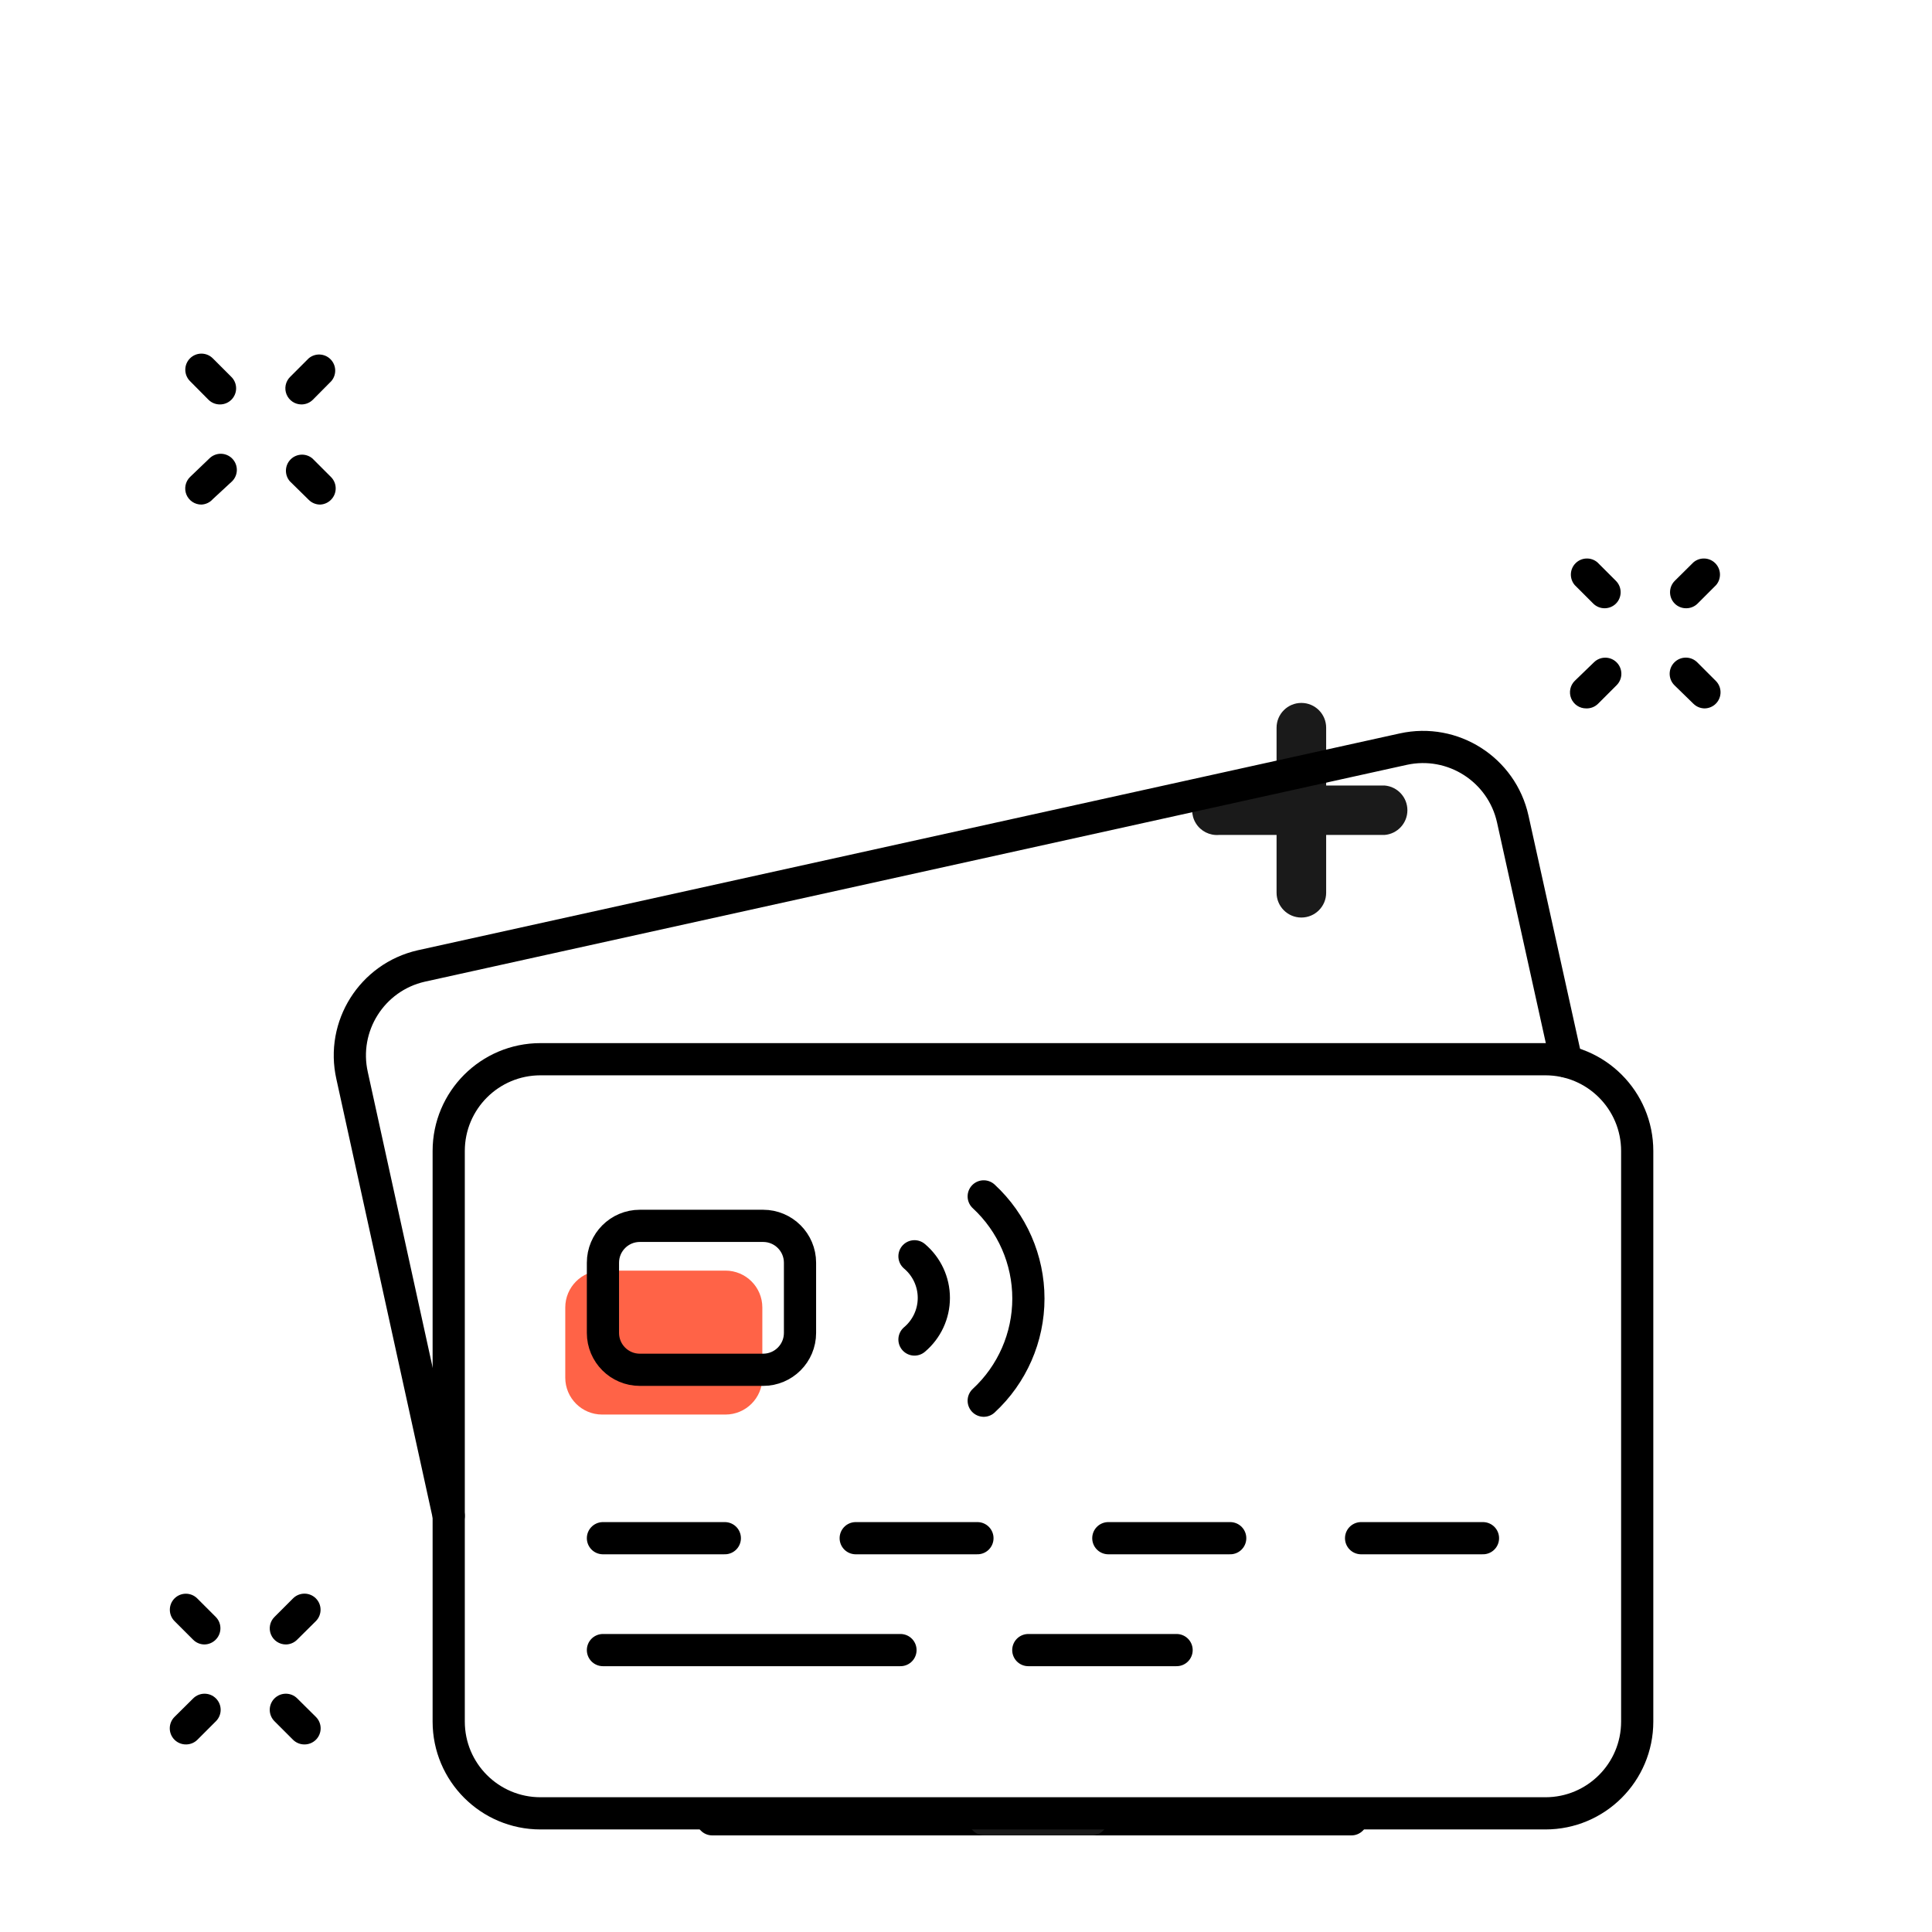
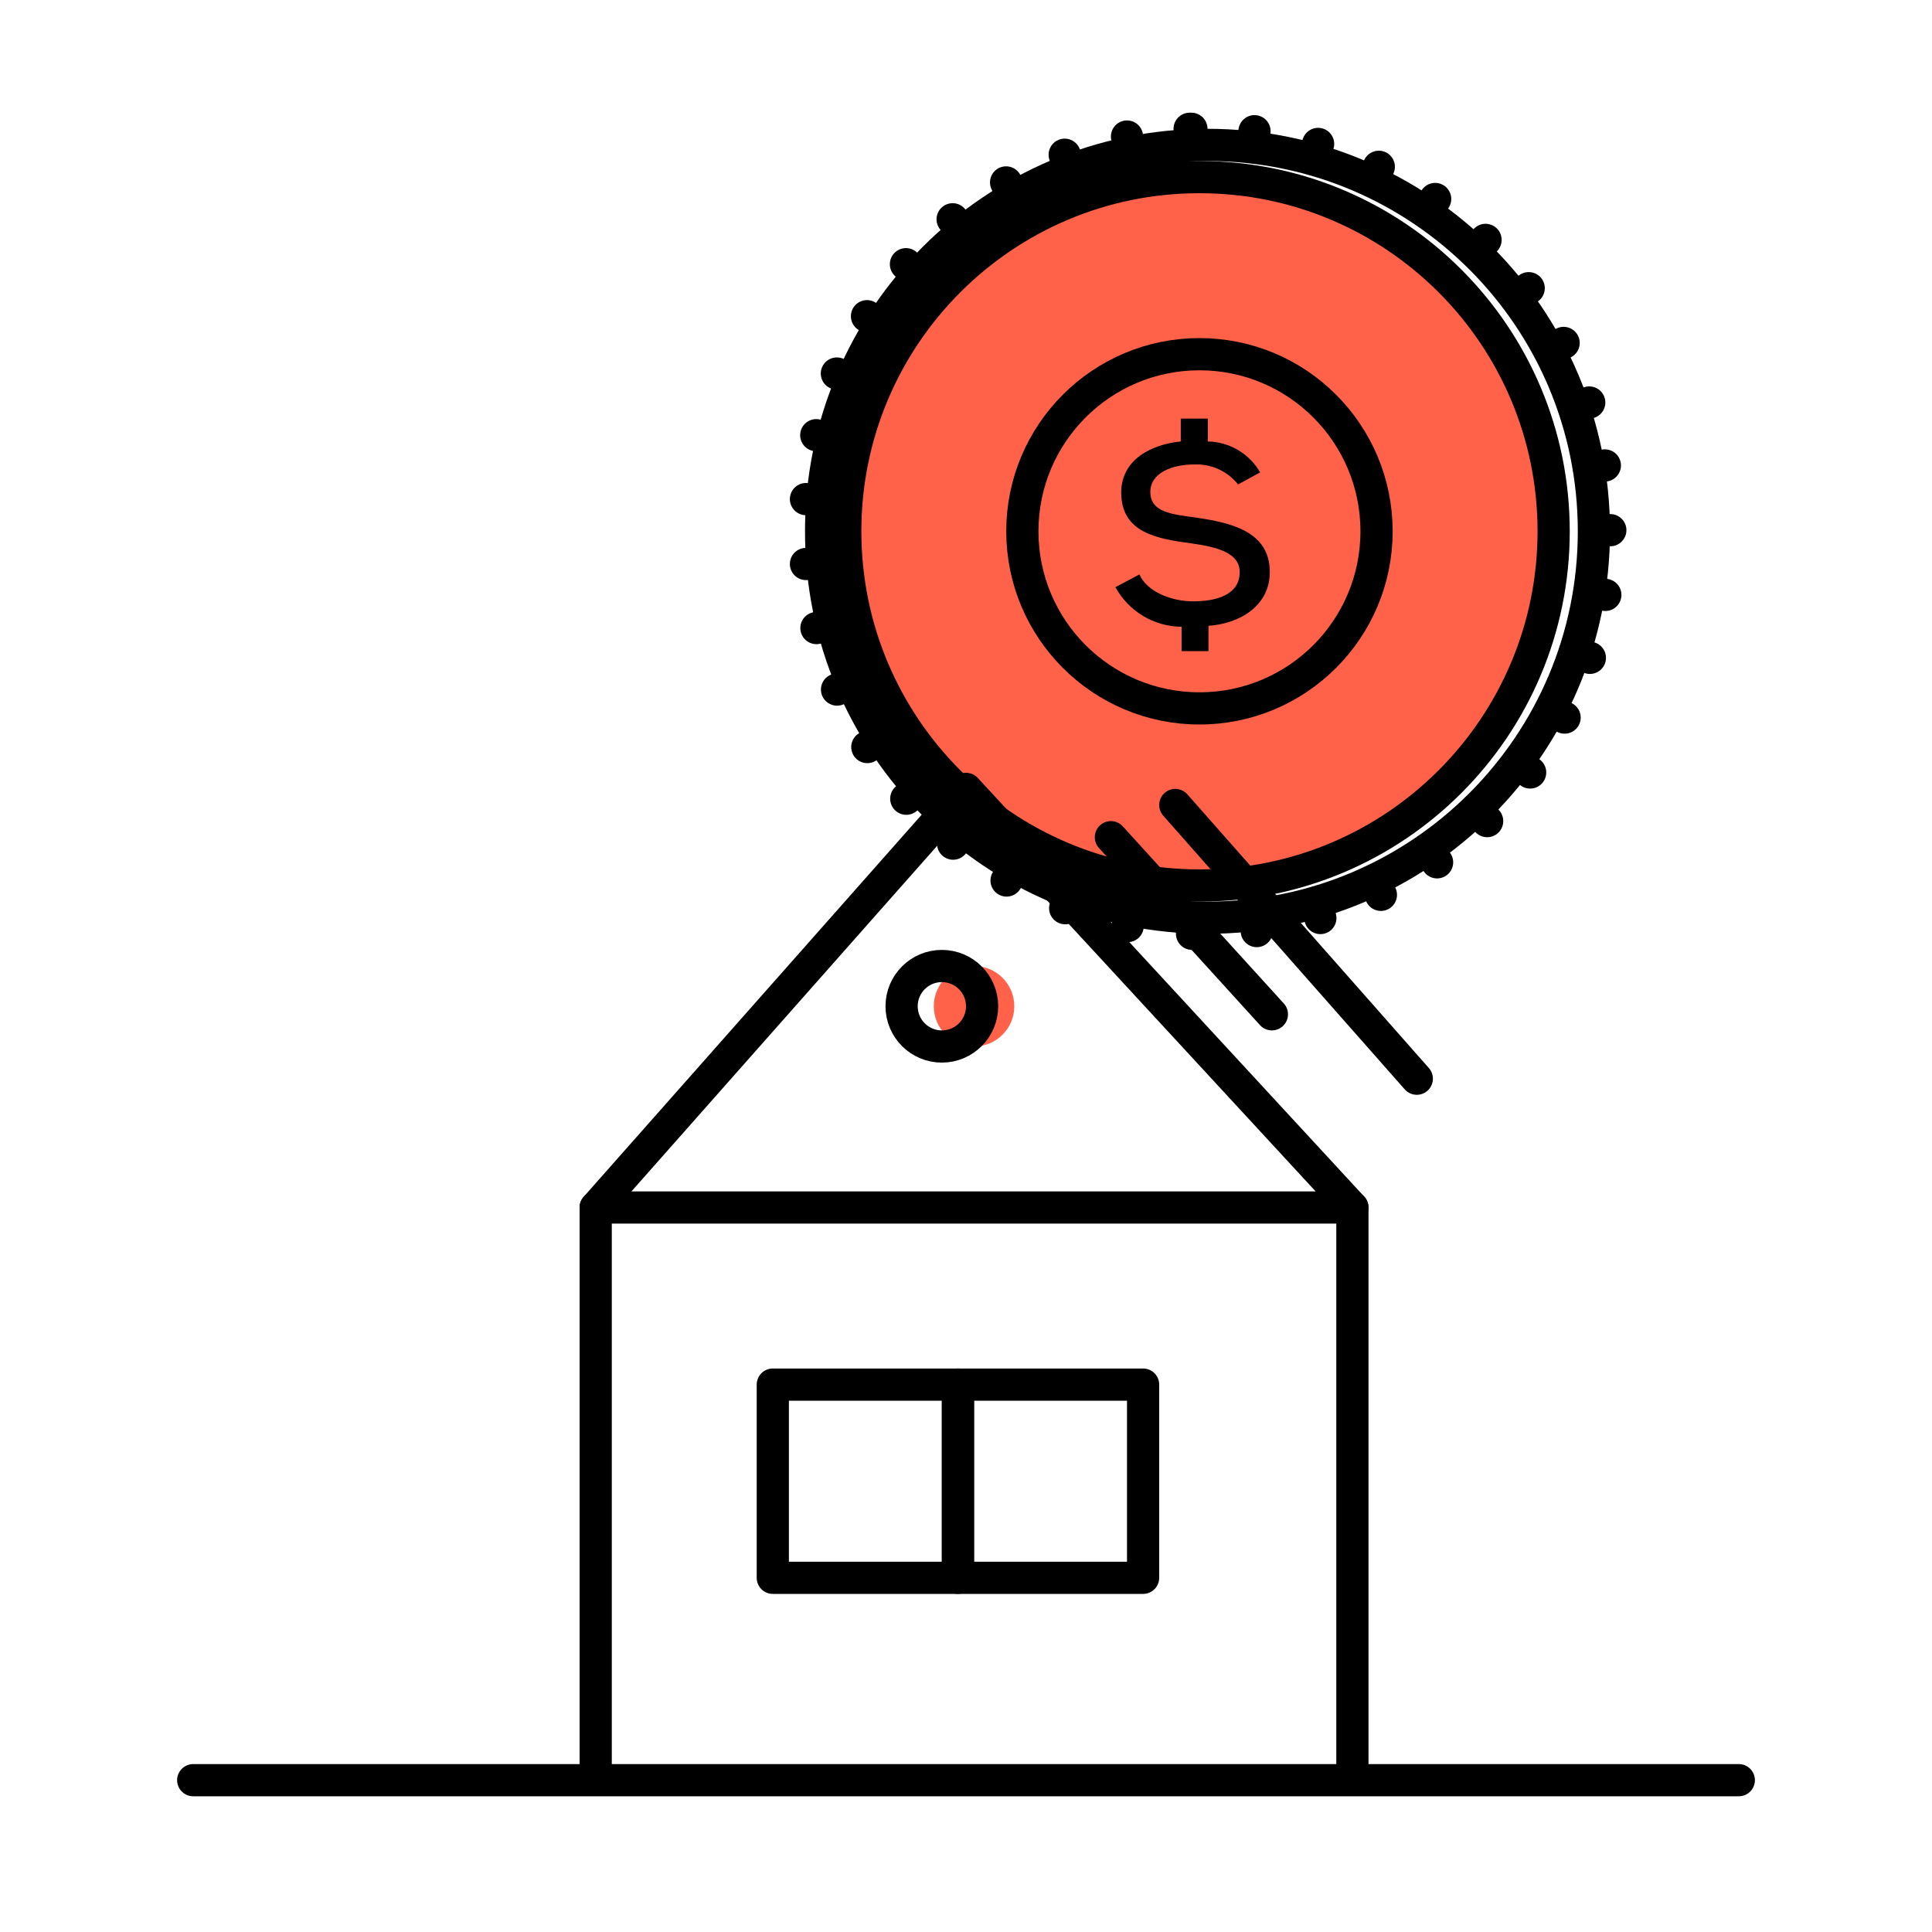
<svg xmlns="http://www.w3.org/2000/svg" viewBox="0 0 120 120">
-   <rect x="35.11" y="78.92" width="12.24" height="8.94" rx="2.29" style="fill:tomato" />
-   <path d="M83.94,114H44.24a1,1,0,0,1,0-2h39.7a1,1,0,0,1,0,2Z" />
-   <path d="M75.71,51.86h3.58v3.59a1.54,1.54,0,0,0,3.08,0V51.86H86a1.54,1.54,0,0,0,0-3.07H82.37V45.2a1.54,1.54,0,0,0-3.08,0v3.59H75.71a1.54,1.54,0,1,0,0,3.07Z" style="fill:#1a1a1a" />
-   <path d="M67.81,112H61.14a1,1,0,1,0,0,2h6.67a1,1,0,0,0,0-2Z" style="fill:#1a1a1a" />
-   <path d="M12.51,31.34a1,1,0,0,1-.71-1.71L13,28.48a1,1,0,0,1,1.42,0,1,1,0,0,1,0,1.41L13.22,31A1,1,0,0,1,12.51,31.34Z" />
-   <path d="M18.72,25.12a1,1,0,0,1-.7-1.71l1.15-1.15a1,1,0,0,1,1.41,1.41l-1.15,1.16A1,1,0,0,1,18.72,25.12Z" />
-   <path d="M19.88,31.34a1,1,0,0,1-.71-.3L18,29.89a1,1,0,0,1,1.41-1.41l1.15,1.15a1,1,0,0,1,0,1.41A1,1,0,0,1,19.88,31.34Z" />
-   <path d="M13.66,25.12a1,1,0,0,1-.71-.29L11.8,23.67a1,1,0,0,1,0-1.41,1,1,0,0,1,1.42,0l1.15,1.15a1,1,0,0,1,0,1.42A1,1,0,0,1,13.66,25.12Z" />
-   <path d="M98.52,44a1,1,0,0,1-.71-1.71L99,41.14a1,1,0,0,1,1.41,0,1,1,0,0,1,0,1.42l-1.15,1.15A1,1,0,0,1,98.52,44Z" />
-   <path d="M104.73,37.78a1,1,0,0,1-.71-.29,1,1,0,0,1,0-1.41l1.16-1.15a1,1,0,0,1,1.41,1.41l-1.15,1.15A1,1,0,0,1,104.73,37.78Z" />
-   <path d="M105.88,44a1,1,0,0,1-.7-.29L104,42.56a1,1,0,1,1,1.42-1.42l1.15,1.15a1,1,0,0,1,0,1.42A1,1,0,0,1,105.88,44Z" />
-   <path d="M99.67,37.78a1,1,0,0,1-.71-.29l-1.15-1.15a1,1,0,0,1,1.41-1.41l1.15,1.15a1,1,0,0,1,0,1.41A1,1,0,0,1,99.67,37.78Z" />
-   <path d="M11.54,108.35a1,1,0,0,1-.7-.29,1,1,0,0,1,0-1.42L12,105.49a1,1,0,0,1,1.41,0,1,1,0,0,1,0,1.42l-1.15,1.15A1,1,0,0,1,11.54,108.35Z" />
-   <path d="M17.76,102.14a1,1,0,0,1-.71-1.71l1.15-1.15a1,1,0,0,1,1.42,0,1,1,0,0,1,0,1.41l-1.16,1.15A1,1,0,0,1,17.76,102.14Z" />
-   <path d="M18.91,108.35a1,1,0,0,1-.71-.29l-1.15-1.15a1,1,0,0,1,0-1.42,1,1,0,0,1,1.41,0l1.16,1.15a1,1,0,0,1,0,1.42A1,1,0,0,1,18.91,108.35Z" />
-   <path d="M12.69,102.14a1,1,0,0,1-.7-.3l-1.15-1.15a1,1,0,0,1,0-1.41,1,1,0,0,1,1.41,0l1.15,1.15a1,1,0,0,1,0,1.41A1,1,0,0,1,12.69,102.14Z" />
-   <rect x="27.87" y="65.79" width="73.82" height="46.84" rx="5.7" style="fill:none;stroke:#000;stroke-linecap:round;stroke-linejoin:round;stroke-width:2px" />
-   <line x1="37.45" y1="95.54" x2="45.02" y2="95.54" style="fill:none;stroke:#000;stroke-linecap:round;stroke-linejoin:round;stroke-width:2px" />
-   <rect x="37.45" y="76.14" width="12.24" height="8.94" rx="2.29" style="fill:none;stroke:#000;stroke-linecap:round;stroke-linejoin:round;stroke-width:2px" />
-   <line x1="53.15" y1="95.54" x2="60.71" y2="95.54" style="fill:none;stroke:#000;stroke-linecap:round;stroke-linejoin:round;stroke-width:2px" />
-   <line x1="68.84" y1="95.54" x2="76.41" y2="95.54" style="fill:none;stroke:#000;stroke-linecap:round;stroke-linejoin:round;stroke-width:2px" />
-   <line x1="84.54" y1="95.54" x2="92.11" y2="95.54" style="fill:none;stroke:#000;stroke-linecap:round;stroke-linejoin:round;stroke-width:2px" />
-   <line x1="37.45" y1="102.49" x2="55.93" y2="102.49" style="fill:none;stroke:#000;stroke-linecap:round;stroke-linejoin:round;stroke-width:2px" />
-   <line x1="63.87" y1="102.49" x2="73.08" y2="102.49" style="fill:none;stroke:#000;stroke-linecap:round;stroke-linejoin:round;stroke-width:2px" />
-   <path d="M56.8,83.2a3.38,3.38,0,0,0,0-5.17" style="fill:none;stroke:#000;stroke-linecap:round;stroke-linejoin:round;stroke-width:2px" />
-   <path d="M61.1,87a8.64,8.64,0,0,0,0-12.69" style="fill:none;stroke:#000;stroke-linecap:round;stroke-linejoin:round;stroke-width:2px" />
-   <path d="M27.87,94.15l-6-27.34A5.7,5.7,0,0,1,26.16,60l61-13.47a5.71,5.71,0,0,1,6.8,4.34l3.33,15.06" style="fill:none;stroke:#000;stroke-linecap:round;stroke-linejoin:round;stroke-width:2px" />
+   <circle cx="75" cy="33" r="22" style="fill:#ff6248" />
+   <circle cx="74.5" cy="33" r="22" style="fill:none;stroke:#000;stroke-linecap:round;stroke-linejoin:round;stroke-width:2px" />
+   <circle cx="75" cy="33" r="24" style="fill:none;stroke:#000;stroke-linecap:round;stroke-linejoin:round;stroke-width:2px" />
+   <polyline points="37 110 37 75 84 75 84 110" style="fill:none;stroke:#000;stroke-linecap:round;stroke-linejoin:round;stroke-width:2px" />
+   <polyline points="37 75 60 49 84 75" style="fill:none;stroke:#000;stroke-linecap:round;stroke-linejoin:round;stroke-width:2px" />
+   <line x1="69" y1="52" x2="79" y2="63" style="fill:none;stroke:#000;stroke-linecap:round;stroke-linejoin:round;stroke-width:2px" />
+   <line x1="73" y1="50" x2="88" y2="67" style="fill:none;stroke:#000;stroke-linecap:round;stroke-linejoin:round;stroke-width:2px" />
+   <rect x="48" y="86" width="11.5" height="12" style="fill:none;stroke:#000;stroke-linecap:round;stroke-linejoin:round;stroke-width:2px" />
+   <rect x="59.5" y="86" width="11.5" height="12" style="fill:none;stroke:#000;stroke-linecap:round;stroke-linejoin:round;stroke-width:2px" />
+   <circle cx="60.5" cy="62.5" r="2.5" style="fill:#ff6248" />
+   <circle cx="58.5" cy="62.5" r="2.5" style="fill:none;stroke:#000;stroke-linecap:round;stroke-linejoin:round;stroke-width:2px" />
+   <circle cx="74.5" cy="33" r="11" style="fill:none;stroke:#000;stroke-linecap:round;stroke-linejoin:round;stroke-width:2px" />
+   <line x1="108" y1="110.57" x2="12" y2="110.57" style="fill:none;stroke:#000;stroke-linecap:round;stroke-linejoin:round;stroke-width:2px" />
+   <path d="M76.9,30.09a3.29,3.29,0,0,0-2.74-1.24c-1.31,0-2.73.5-2.71,1.73s1.31,1.36,2.77,1.56c2.25.32,4.65.87,4.65,3.39,0,2.12-1.89,3.21-3.81,3.34v1.57H73.39V38.93a4.73,4.73,0,0,1-4.11-2.46l1.49-.79c.49,1.09,2,1.67,3.34,1.67S77,37,77,35.53c0-1.2-1.43-1.56-3-1.78-2.19-.29-4.35-.68-4.36-3.15,0-2.07,1.89-3,3.7-3.18V26h1.68v1.42a3.84,3.84,0,0,1,3.25,1.92Z" />
+   <line x1="74" y1="9" x2="74" y2="8" style="fill:none;stroke:#000;stroke-linecap:round;stroke-linejoin:round;stroke-width:2px" />
+   <line x1="70.16" y1="9.47" x2="70" y2="8.48" style="fill:none;stroke:#000;stroke-linecap:round;stroke-linejoin:round;stroke-width:2px" />
+   <line x1="66.45" y1="10.55" x2="66.13" y2="9.61" style="fill:none;stroke:#000;stroke-linecap:round;stroke-linejoin:round;stroke-width:2px" />
+   <line x1="62.95" y1="12.22" x2="62.49" y2="11.33" style="fill:none;stroke:#000;stroke-linecap:round;stroke-linejoin:round;stroke-width:2px" />
+   <line x1="59.77" y1="14.42" x2="59.17" y2="13.62" style="fill:none;stroke:#000;stroke-linecap:round;stroke-linejoin:round;stroke-width:2px" />
+   <line x1="56.99" y1="17.11" x2="56.27" y2="16.41" style="fill:none;stroke:#000;stroke-linecap:round;stroke-linejoin:round;stroke-width:2px" />
+   <line x1="54.67" y1="20.2" x2="53.85" y2="19.64" style="fill:none;stroke:#000;stroke-linecap:round;stroke-linejoin:round;stroke-width:2px" />
+   <line x1="52.88" y1="23.63" x2="51.98" y2="23.2" style="fill:none;stroke:#000;stroke-linecap:round;stroke-linejoin:round;stroke-width:2px" />
+   <line x1="51.66" y1="27.3" x2="50.7" y2="27.03" style="fill:none;stroke:#000;stroke-linecap:round;stroke-linejoin:round;stroke-width:2px" />
+   <line x1="51.05" y1="31.12" x2="50.06" y2="31" style="fill:none;stroke:#000;stroke-linecap:round;stroke-linejoin:round;stroke-width:2px" />
+   <line x1="51.06" y1="34.99" x2="50.06" y2="35.03" style="fill:none;stroke:#000;stroke-linecap:round;stroke-linejoin:round;stroke-width:2px" />
+   <line x1="51.69" y1="38.81" x2="50.71" y2="39.01" style="fill:none;stroke:#000;stroke-linecap:round;stroke-linejoin:round;stroke-width:2px" />
+   <line x1="52.93" y1="42.47" x2="51.99" y2="42.83" style="fill:none;stroke:#000;stroke-linecap:round;stroke-linejoin:round;stroke-width:2px" />
+   <line x1="54.73" y1="45.89" x2="53.87" y2="46.4" style="fill:none;stroke:#000;stroke-linecap:round;stroke-linejoin:round;stroke-width:2px" />
+   <line x1="57.07" y1="48.98" x2="56.29" y2="49.61" style="fill:none;stroke:#000;stroke-linecap:round;stroke-linejoin:round;stroke-width:2px" />
+   <line x1="59.86" y1="51.65" x2="59.2" y2="52.4" style="fill:none;stroke:#000;stroke-linecap:round;stroke-linejoin:round;stroke-width:2px" />
+   <line x1="63.05" y1="53.84" x2="62.52" y2="54.69" style="fill:none;stroke:#000;stroke-linecap:round;stroke-linejoin:round;stroke-width:2px" />
+   <line x1="66.55" y1="55.49" x2="66.16" y2="56.41" style="fill:none;stroke:#000;stroke-linecap:round;stroke-linejoin:round;stroke-width:2px" />
+   <line x1="70.27" y1="56.55" x2="70.04" y2="57.52" style="fill:none;stroke:#000;stroke-linecap:round;stroke-linejoin:round;stroke-width:2px" />
+   <line x1="74.12" y1="57" x2="74.04" y2="58" style="fill:none;stroke:#000;stroke-linecap:round;stroke-linejoin:round;stroke-width:2px" />
+   <line x1="77.98" y1="56.84" x2="78.06" y2="57.83" style="fill:none;stroke:#000;stroke-linecap:round;stroke-linejoin:round;stroke-width:2px" />
+   <line x1="81.77" y1="56.05" x2="82.01" y2="57.02" style="fill:none;stroke:#000;stroke-linecap:round;stroke-linejoin:round;stroke-width:2px" />
+   <line x1="85.38" y1="54.66" x2="85.77" y2="55.58" style="fill:none;stroke:#000;stroke-linecap:round;stroke-linejoin:round;stroke-width:2px" />
+   <line x1="88.72" y1="52.72" x2="89.26" y2="53.56" style="fill:none;stroke:#000;stroke-linecap:round;stroke-linejoin:round;stroke-width:2px" />
+   <line x1="91.71" y1="50.26" x2="92.37" y2="51" style="fill:none;stroke:#000;stroke-linecap:round;stroke-linejoin:round;stroke-width:2px" />
+   <line x1="94.26" y1="47.35" x2="95.04" y2="47.98" style="fill:none;stroke:#000;stroke-linecap:round;stroke-linejoin:round;stroke-width:2px" />
+   <line x1="96.32" y1="44.07" x2="97.18" y2="44.57" style="fill:none;stroke:#000;stroke-linecap:round;stroke-linejoin:round;stroke-width:2px" />
+   <line x1="97.82" y1="40.51" x2="98.75" y2="40.86" style="fill:none;stroke:#000;stroke-linecap:round;stroke-linejoin:round;stroke-width:2px" />
+   <line x1="98.73" y1="36.75" x2="99.71" y2="36.95" style="fill:none;stroke:#000;stroke-linecap:round;stroke-linejoin:round;stroke-width:2px" />
+   <line x1="99.02" y1="32.89" x2="100.02" y2="32.93" style="fill:none;stroke:#000;stroke-linecap:round;stroke-linejoin:round;stroke-width:2px" />
+   <line x1="98.69" y1="29.04" x2="99.68" y2="28.91" style="fill:none;stroke:#000;stroke-linecap:round;stroke-linejoin:round;stroke-width:2px" />
+   <line x1="97.75" y1="25.29" x2="98.71" y2="25" style="fill:none;stroke:#000;stroke-linecap:round;stroke-linejoin:round;stroke-width:2px" />
+   <line x1="96.22" y1="21.73" x2="97.12" y2="21.3" style="fill:none;stroke:#000;stroke-linecap:round;stroke-linejoin:round;stroke-width:2px" />
+   <line x1="94.13" y1="18.47" x2="94.95" y2="17.9" style="fill:none;stroke:#000;stroke-linecap:round;stroke-linejoin:round;stroke-width:2px" />
+   <line x1="91.55" y1="15.59" x2="92.27" y2="14.9" style="fill:none;stroke:#000;stroke-linecap:round;stroke-linejoin:round;stroke-width:2px" />
+   <line x1="88.54" y1="13.16" x2="89.14" y2="12.36" style="fill:none;stroke:#000;stroke-linecap:round;stroke-linejoin:round;stroke-width:2px" />
+   <line x1="85.18" y1="11.24" x2="85.64" y2="10.36" style="fill:none;stroke:#000;stroke-linecap:round;stroke-linejoin:round;stroke-width:2px" />
+   <line x1="81.56" y1="9.89" x2="81.87" y2="8.94" style="fill:none;stroke:#000;stroke-linecap:round;stroke-linejoin:round;stroke-width:2px" />
+   <line x1="77.76" y1="9.14" x2="77.92" y2="8.15" style="fill:none;stroke:#000;stroke-linecap:round;stroke-linejoin:round;stroke-width:2px" />
+   <line x1="73.9" y1="9" x2="73.89" y2="8" style="fill:none;stroke:#000;stroke-linecap:round;stroke-linejoin:round;stroke-width:2px" />
</svg>
